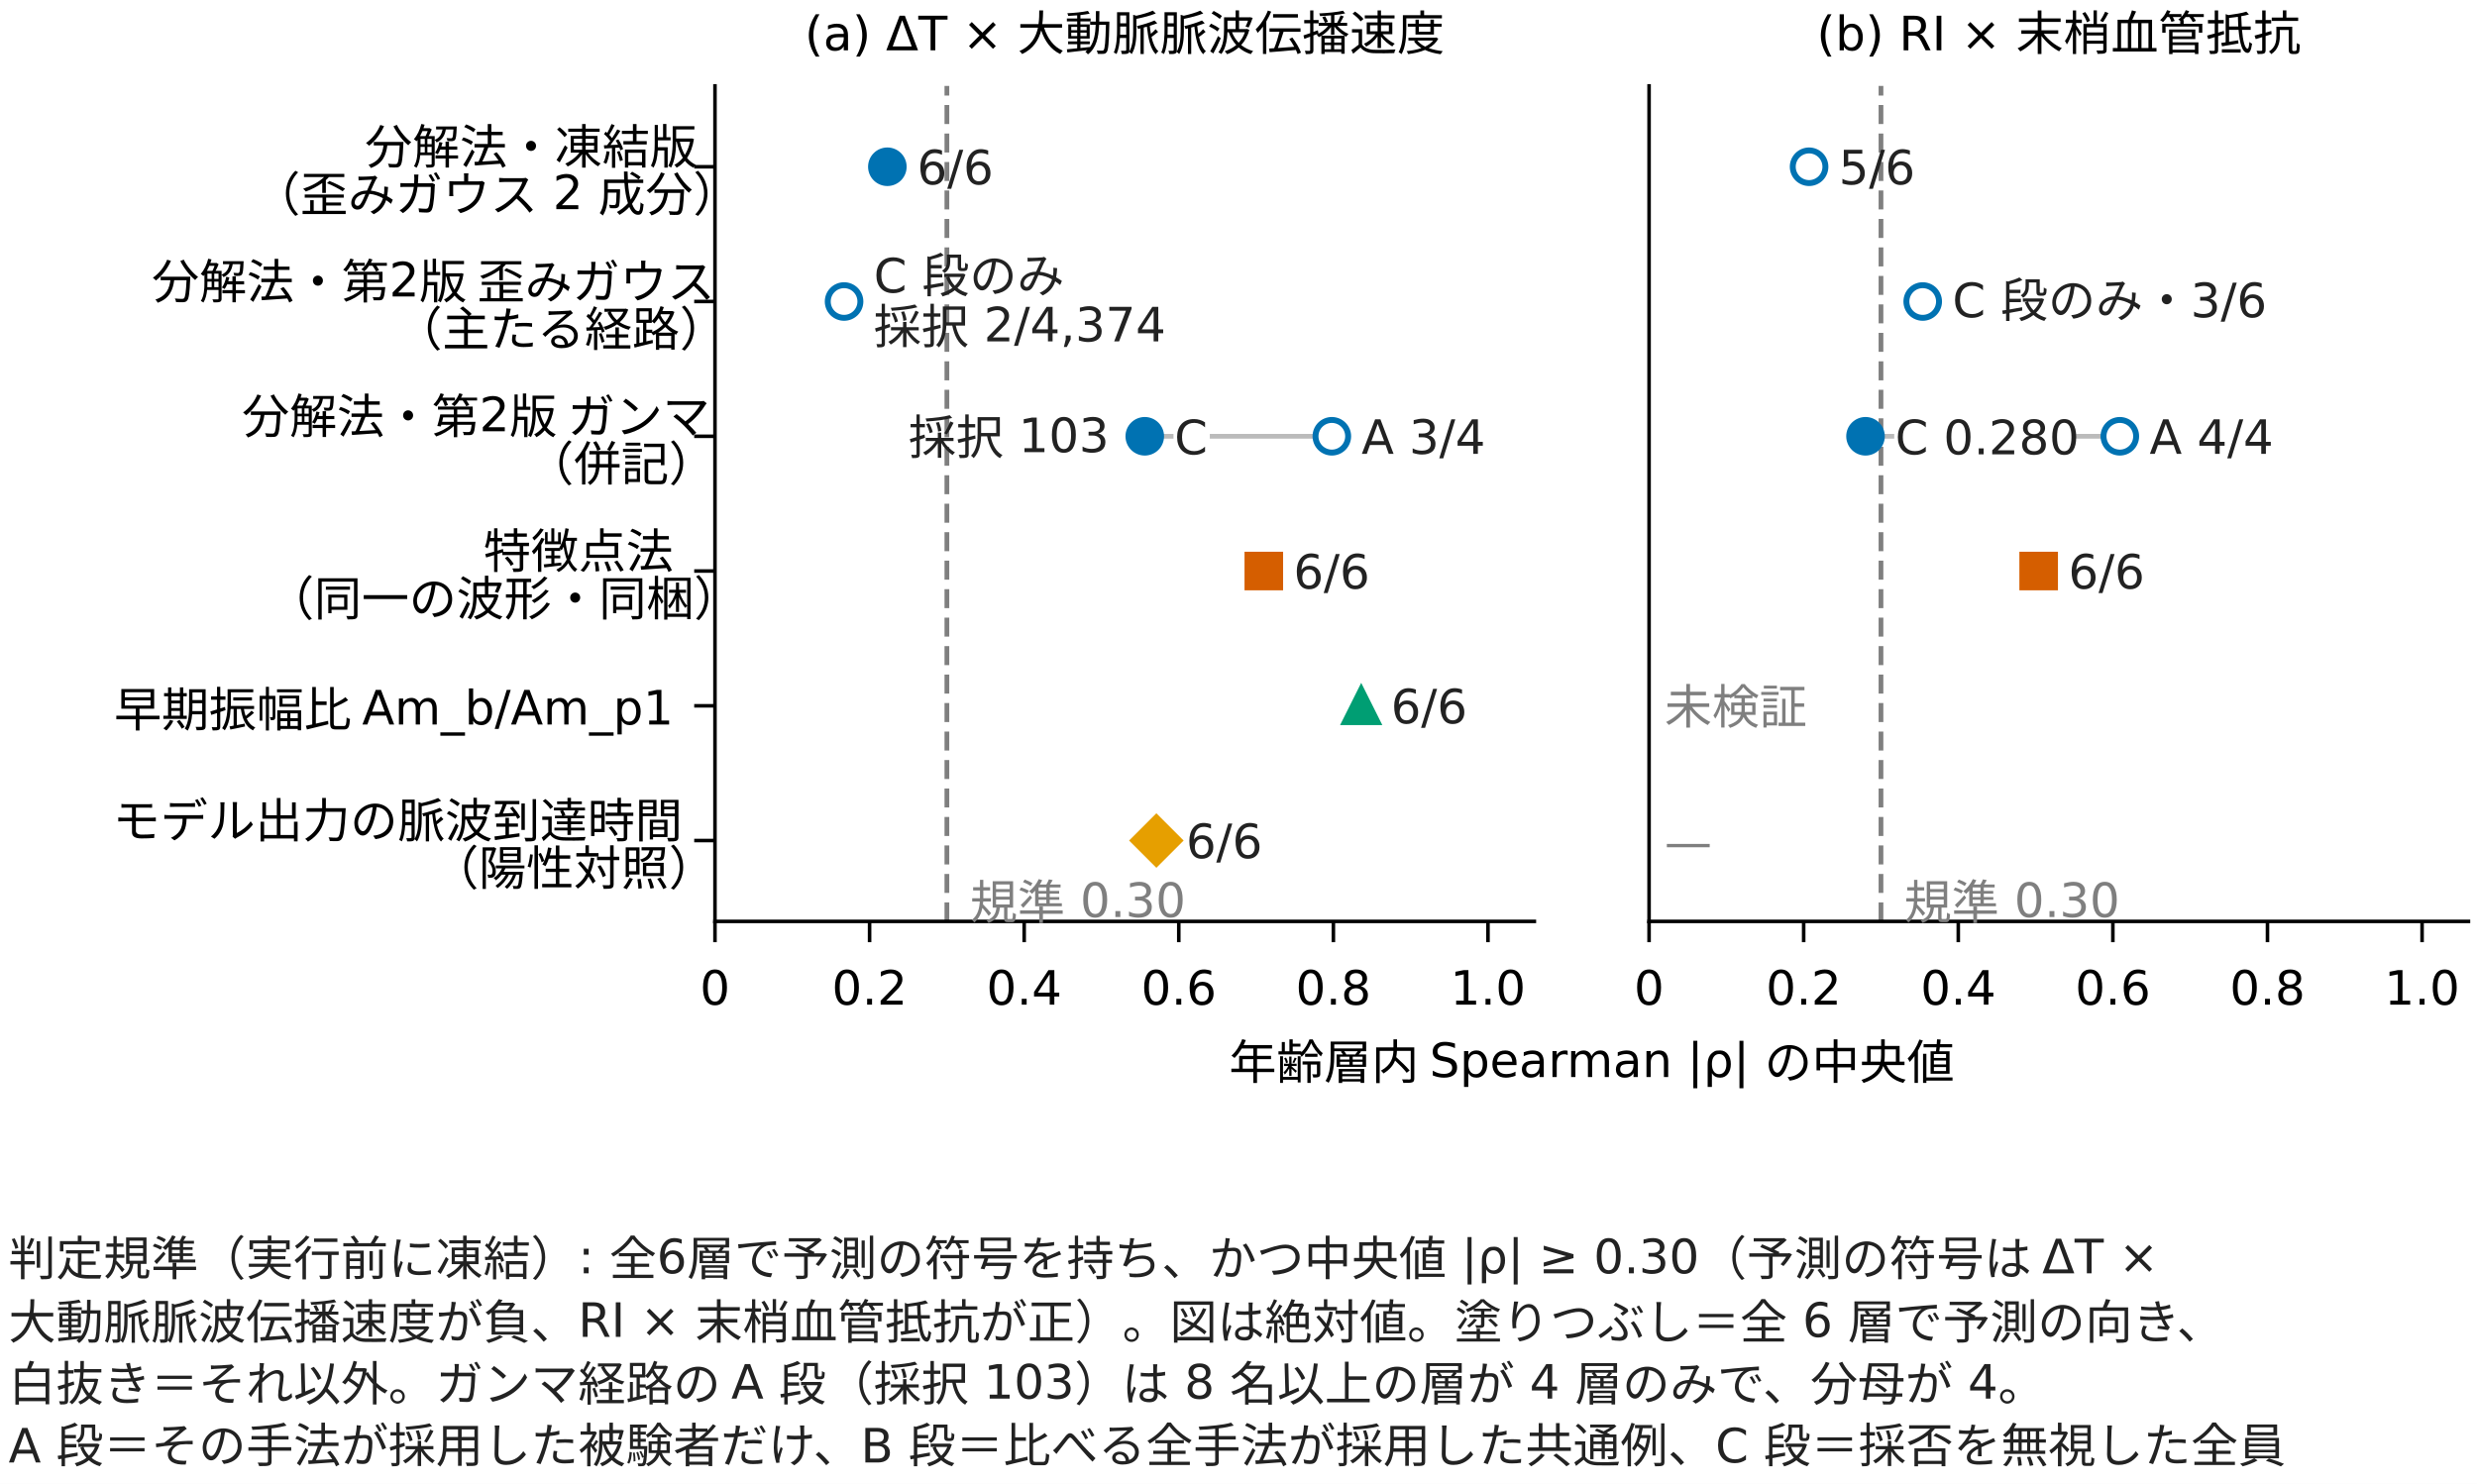
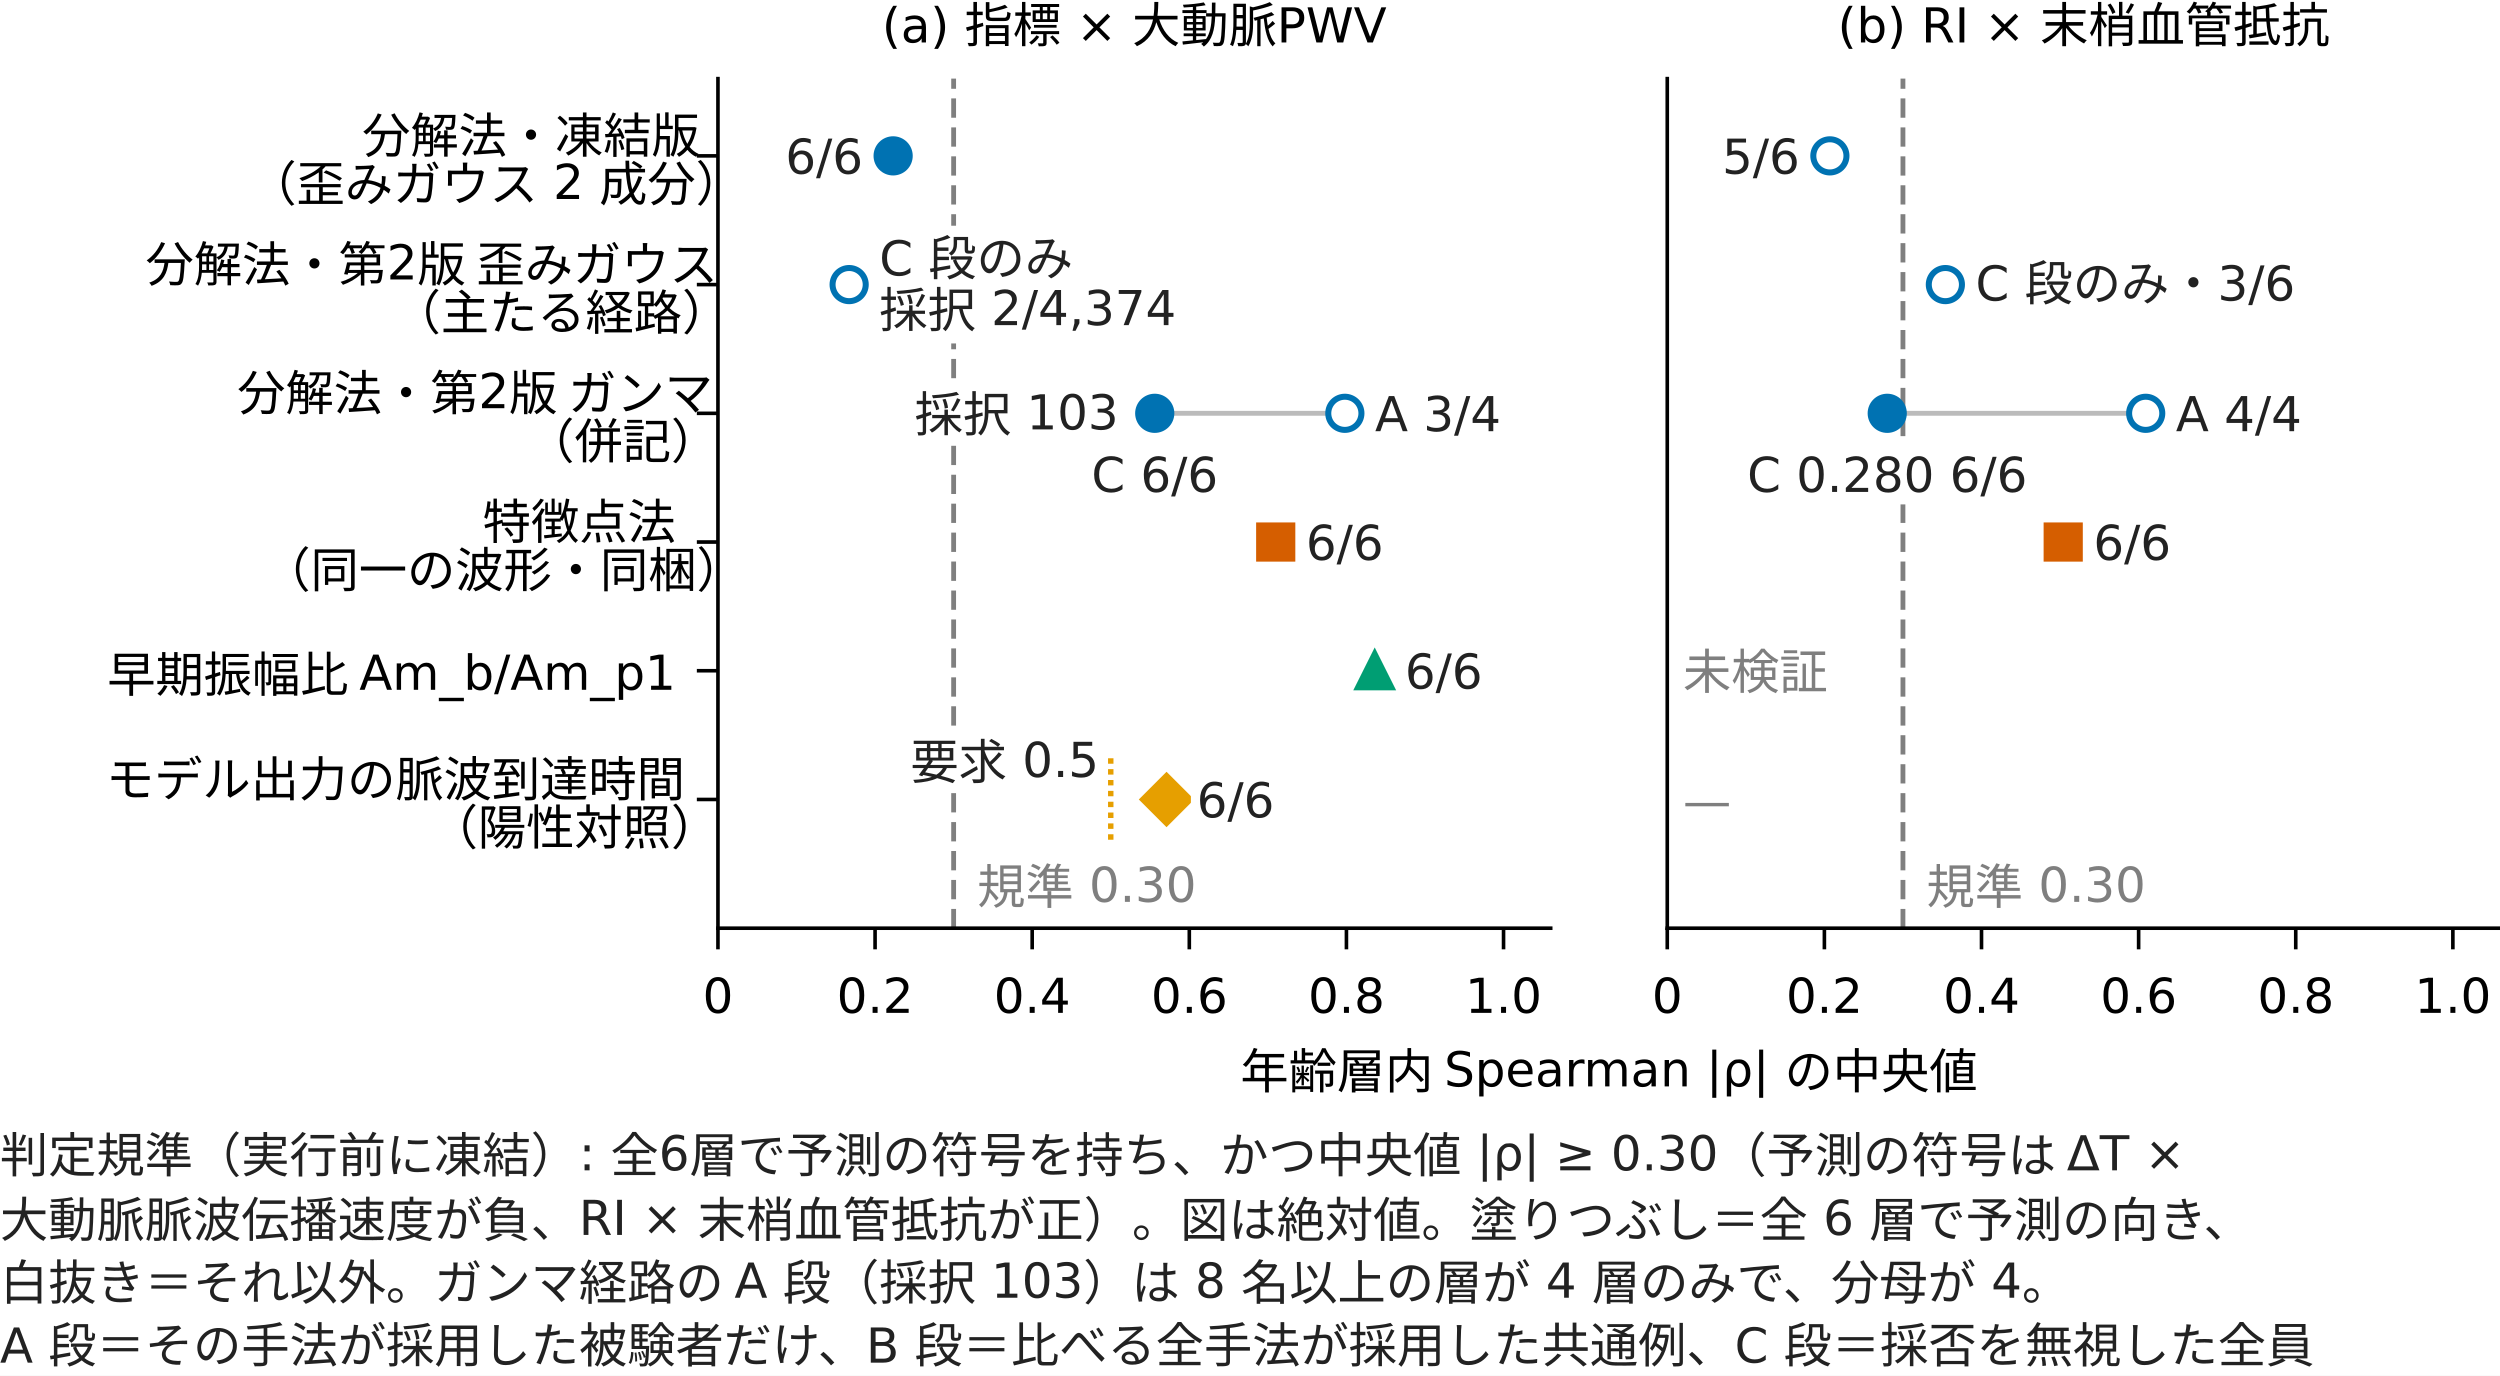
- <svg xmlns="http://www.w3.org/2000/svg" xmlns:xlink="http://www.w3.org/1999/xlink" width="417.447pt" height="250.106pt" viewBox="0 0 417.447 250.106" version="1.1">
+ <svg xmlns="http://www.w3.org/2000/svg" xmlns:xlink="http://www.w3.org/1999/xlink" width="414.567pt" height="228.119pt" viewBox="0 0 414.567 228.119" version="1.1">
  <defs>
    <style type="text/css">*{stroke-linejoin: round; stroke-linecap: butt}</style>
  </defs>
  <g id="figure_1">
    <g id="patch_1">
-       <path d="M 0 250.106  L 417.447 250.106  L 417.447 0  L 0 0  z " style="fill: #ffffff" />
+       <path d="M 0 228.119  L 414.567 228.119  L 414.567 0  L 0 0  z " style="fill: #ffffff" />
    </g>
    <g id="axes_1">
      <g id="patch_2">
-         <path d="M 120.495 155.304  L 258.585 155.304  L 258.585 14.479  L 120.495 14.479  z " style="fill: #ffffff" />
+         <path d="M 119.055 153.921  L 257.145 153.921  L 257.145 13.039  L 119.055 13.039  z " style="fill: #ffffff" />
      </g>
      <g id="line2d_1">
-         <path d="M 159.577 155.304  L 159.577 14.479  " clip-path="url(#p2c2bd33458)" style="fill: none; stroke-dasharray: 3.2,1.6; stroke-dashoffset: 0; stroke: #7f7f7f; stroke-width: 0.8" />
+         <path d="M 158.137 153.921  L 158.137 13.039  " clip-path="url(#p8fb83f8534)" style="fill: none; stroke-dasharray: 3.2,1.6; stroke-dashoffset: 0; stroke: #7f7f7f; stroke-width: 0.8" />
      </g>
      <g id="matplotlib.axis_1">
        <g id="xtick_1">
          <g id="line2d_2">
            <defs>
-               <path id="m9659a5917f" d="M 0 0  L 0 3.5  " style="stroke: #000000; stroke-width: 0.6" />
+               <path id="mf63ad7bf70" d="M 0 0  L 0 3.5  " style="stroke: #000000; stroke-width: 0.6" />
            </defs>
            <g>
-               <use xlink:href="#m9659a5917f" x="120.495" y="155.304" style="stroke: #000000; stroke-width: 0.6" />
+               <use xlink:href="#mf63ad7bf70" x="119.055" y="153.921" style="stroke: #000000; stroke-width: 0.6" />
            </g>
          </g>
          <g id="text_1">
-             <text style="font-size: 8px; font-family: 'IPAPGothic', 'DejaVu Sans'; text-anchor: middle" x="120.495" y="169.343" transform="rotate(-0 120.4951 169.3433)">0</text>
+             <text style="font-size: 8px; font-family: 'IPAPGothic', 'DejaVu Sans'; text-anchor: middle" x="119.055" y="167.96" transform="rotate(-0 119.0551 167.96)">0</text>
          </g>
        </g>
        <g id="xtick_2">
          <g id="line2d_3">
            <g>
-               <use xlink:href="#m9659a5917f" x="146.55" y="155.304" style="stroke: #000000; stroke-width: 0.6" />
+               <use xlink:href="#mf63ad7bf70" x="145.11" y="153.921" style="stroke: #000000; stroke-width: 0.6" />
            </g>
          </g>
          <g id="text_2">
-             <text style="font-size: 8px; font-family: 'IPAPGothic', 'DejaVu Sans'; text-anchor: middle" x="146.55" y="169.343" transform="rotate(-0 146.5498 169.3433)">0.2</text>
+             <text style="font-size: 8px; font-family: 'IPAPGothic', 'DejaVu Sans'; text-anchor: middle" x="145.11" y="167.96" transform="rotate(-0 145.1098 167.96)">0.2</text>
          </g>
        </g>
        <g id="xtick_3">
          <g id="line2d_4">
            <g>
-               <use xlink:href="#m9659a5917f" x="172.604" y="155.304" style="stroke: #000000; stroke-width: 0.6" />
+               <use xlink:href="#mf63ad7bf70" x="171.164" y="153.921" style="stroke: #000000; stroke-width: 0.6" />
            </g>
          </g>
          <g id="text_3">
-             <text style="font-size: 8px; font-family: 'IPAPGothic', 'DejaVu Sans'; text-anchor: middle" x="172.604" y="169.343" transform="rotate(-0 172.6044 169.3433)">0.4</text>
+             <text style="font-size: 8px; font-family: 'IPAPGothic', 'DejaVu Sans'; text-anchor: middle" x="171.164" y="167.96" transform="rotate(-0 171.1644 167.96)">0.4</text>
          </g>
        </g>
        <g id="xtick_4">
          <g id="line2d_5">
            <g>
-               <use xlink:href="#m9659a5917f" x="198.659" y="155.304" style="stroke: #000000; stroke-width: 0.6" />
+               <use xlink:href="#mf63ad7bf70" x="197.219" y="153.921" style="stroke: #000000; stroke-width: 0.6" />
            </g>
          </g>
          <g id="text_4">
-             <text style="font-size: 8px; font-family: 'IPAPGothic', 'DejaVu Sans'; text-anchor: middle" x="198.659" y="169.343" transform="rotate(-0 198.6591 169.3433)">0.6</text>
+             <text style="font-size: 8px; font-family: 'IPAPGothic', 'DejaVu Sans'; text-anchor: middle" x="197.219" y="167.96" transform="rotate(-0 197.2191 167.96)">0.6</text>
          </g>
        </g>
        <g id="xtick_5">
          <g id="line2d_6">
            <g>
-               <use xlink:href="#m9659a5917f" x="224.714" y="155.304" style="stroke: #000000; stroke-width: 0.6" />
+               <use xlink:href="#mf63ad7bf70" x="223.274" y="153.921" style="stroke: #000000; stroke-width: 0.6" />
            </g>
          </g>
          <g id="text_5">
-             <text style="font-size: 8px; font-family: 'IPAPGothic', 'DejaVu Sans'; text-anchor: middle" x="224.714" y="169.343" transform="rotate(-0 224.7137 169.3433)">0.8</text>
+             <text style="font-size: 8px; font-family: 'IPAPGothic', 'DejaVu Sans'; text-anchor: middle" x="223.274" y="167.96" transform="rotate(-0 223.2737 167.96)">0.8</text>
          </g>
        </g>
        <g id="xtick_6">
          <g id="line2d_7">
            <g>
-               <use xlink:href="#m9659a5917f" x="250.768" y="155.304" style="stroke: #000000; stroke-width: 0.6" />
+               <use xlink:href="#mf63ad7bf70" x="249.328" y="153.921" style="stroke: #000000; stroke-width: 0.6" />
            </g>
          </g>
          <g id="text_6">
-             <text style="font-size: 8px; font-family: 'IPAPGothic', 'DejaVu Sans'; text-anchor: middle" x="250.768" y="169.343" transform="rotate(-0 250.7684 169.3433)">1.0</text>
+             <text style="font-size: 8px; font-family: 'IPAPGothic', 'DejaVu Sans'; text-anchor: middle" x="249.328" y="167.96" transform="rotate(-0 249.3284 167.96)">1.0</text>
          </g>
        </g>
      </g>
      <g id="matplotlib.axis_2">
        <g id="ytick_1">
          <g id="line2d_8">
            <defs>
-               <path id="me1230fa874" d="M 0 0  L -3.5 0  " style="stroke: #000000; stroke-width: 0.6" />
+               <path id="m558427fa8c" d="M 0 0  L -3.5 0  " style="stroke: #000000; stroke-width: 0.6" />
            </defs>
            <g>
-               <use xlink:href="#me1230fa874" x="120.495" y="28.107" style="stroke: #000000; stroke-width: 0.6" />
+               <use xlink:href="#m558427fa8c" x="119.055" y="25.847" style="stroke: #000000; stroke-width: 0.6" />
            </g>
          </g>
          <g id="text_7">
-             <text style="font-size: 8px; font-family: 'IPAPGothic', 'DejaVu Sans'" transform="translate(61.49512 27.62684)">分解法・凍結版</text>
-             <text style="font-size: 8px; font-family: 'IPAPGothic', 'DejaVu Sans'" transform="translate(42.62012 35.62684)">（歪みガウス 2 成分）</text>
+             <text style="font-size: 8px; font-family: 'IPAPGothic', 'DejaVu Sans'" transform="translate(60.05512 25.36604)">分解法・凍結版</text>
+             <text style="font-size: 8px; font-family: 'IPAPGothic', 'DejaVu Sans'" transform="translate(41.18012 33.36604)">（歪みガウス 2 成分）</text>
          </g>
        </g>
        <g id="ytick_2">
          <g id="line2d_9">
            <g>
-               <use xlink:href="#me1230fa874" x="120.495" y="50.821" style="stroke: #000000; stroke-width: 0.6" />
+               <use xlink:href="#m558427fa8c" x="119.055" y="47.192" style="stroke: #000000; stroke-width: 0.6" />
            </g>
          </g>
          <g id="text_8">
-             <text style="font-size: 8px; font-family: 'IPAPGothic', 'DejaVu Sans'" transform="translate(25.57762 50.34058)">分解法・第2版 歪みガウス</text>
-             <text style="font-size: 8px; font-family: 'IPAPGothic', 'DejaVu Sans'" transform="translate(66.53637 58.34058)">（主たる経路）</text>
+             <text style="font-size: 8px; font-family: 'IPAPGothic', 'DejaVu Sans'" transform="translate(24.13762 46.71178)">分解法・第2版 歪みガウス</text>
+             <text style="font-size: 8px; font-family: 'IPAPGothic', 'DejaVu Sans'" transform="translate(65.09637 54.71178)">（主たる経路）</text>
          </g>
        </g>
        <g id="ytick_3">
          <g id="line2d_10">
            <g>
-               <use xlink:href="#me1230fa874" x="120.495" y="73.535" style="stroke: #000000; stroke-width: 0.6" />
+               <use xlink:href="#m558427fa8c" x="119.055" y="68.538" style="stroke: #000000; stroke-width: 0.6" />
            </g>
          </g>
          <g id="text_9">
-             <text style="font-size: 8px; font-family: 'IPAPGothic', 'DejaVu Sans'" transform="translate(40.77762 73.05432)">分解法・第2版 ガンマ</text>
-             <text style="font-size: 8px; font-family: 'IPAPGothic', 'DejaVu Sans'" transform="translate(88.69762 81.05432)">（併記）</text>
+             <text style="font-size: 8px; font-family: 'IPAPGothic', 'DejaVu Sans'" transform="translate(39.33762 68.05752)">分解法・第2版 ガンマ</text>
+             <text style="font-size: 8px; font-family: 'IPAPGothic', 'DejaVu Sans'" transform="translate(87.25762 76.05752)">（併記）</text>
          </g>
        </g>
        <g id="ytick_4">
          <g id="line2d_11">
            <g>
-               <use xlink:href="#me1230fa874" x="120.495" y="96.249" style="stroke: #000000; stroke-width: 0.6" />
+               <use xlink:href="#m558427fa8c" x="119.055" y="89.884" style="stroke: #000000; stroke-width: 0.6" />
            </g>
          </g>
          <g id="text_10">
-             <text style="font-size: 8px; font-family: 'IPAPGothic', 'DejaVu Sans'" transform="translate(81.49512 95.76806)">特徴点法</text>
-             <text style="font-size: 8px; font-family: 'IPAPGothic', 'DejaVu Sans'" transform="translate(44.93637 103.7681)">（同一の波形・同梱）</text>
+             <text style="font-size: 8px; font-family: 'IPAPGothic', 'DejaVu Sans'" transform="translate(80.05512 89.40326)">特徴点法</text>
+             <text style="font-size: 8px; font-family: 'IPAPGothic', 'DejaVu Sans'" transform="translate(43.49637 97.40326)">（同一の波形・同梱）</text>
          </g>
        </g>
        <g id="ytick_5">
          <g id="line2d_12">
            <g>
-               <use xlink:href="#me1230fa874" x="120.495" y="118.962" style="stroke: #000000; stroke-width: 0.6" />
+               <use xlink:href="#m558427fa8c" x="119.055" y="111.229" style="stroke: #000000; stroke-width: 0.6" />
            </g>
          </g>
          <g id="text_11">
-             <text style="font-size: 8px; font-family: 'IPAPGothic', 'DejaVu Sans'; text-anchor: end" x="113.495" y="122.482" transform="rotate(-0 113.4951 122.4818)">早期振幅比 Am_b/Am_p1</text>
+             <text style="font-size: 8px; font-family: 'IPAPGothic', 'DejaVu Sans'; text-anchor: end" x="112.055" y="114.749" transform="rotate(-0 112.0551 114.749)">早期振幅比 Am_b/Am_p1</text>
          </g>
        </g>
        <g id="ytick_6">
          <g id="line2d_13">
            <g>
-               <use xlink:href="#me1230fa874" x="120.495" y="141.676" style="stroke: #000000; stroke-width: 0.6" />
+               <use xlink:href="#m558427fa8c" x="119.055" y="132.575" style="stroke: #000000; stroke-width: 0.6" />
            </g>
          </g>
          <g id="text_12">
-             <text style="font-size: 8px; font-family: 'IPAPGothic', 'DejaVu Sans'" transform="translate(19.01137 141.1955)">モデル出力の脈波到達時間</text>
-             <text style="font-size: 8px; font-family: 'IPAPGothic', 'DejaVu Sans'" transform="translate(72.69762 149.1955)">（陽性対照）</text>
+             <text style="font-size: 8px; font-family: 'IPAPGothic', 'DejaVu Sans'" transform="translate(17.57137 132.0947)">モデル出力の脈波到達時間</text>
+             <text style="font-size: 8px; font-family: 'IPAPGothic', 'DejaVu Sans'" transform="translate(71.25762 140.0947)">（陽性対照）</text>
          </g>
        </g>
      </g>
      <g id="line2d_14">
-         <path d="M 224.453 73.535  L 192.927 73.535  " clip-path="url(#p2c2bd33458)" style="fill: none; stroke: #bbbbbb; stroke-width: 0.8; stroke-linecap: square" />
+         <path d="M 223.013 68.538  L 191.487 68.538  " clip-path="url(#p8fb83f8534)" style="fill: none; stroke: #bbbbbb; stroke-width: 0.8; stroke-linecap: square" />
+       </g>
+       <g id="line2d_15">
+         <path d="M 184.192 125.745  L 184.192 139.406  " clip-path="url(#p8fb83f8534)" style="fill: none; stroke-dasharray: 0.9,0.9; stroke-dashoffset: 0; stroke: #e69f00; stroke-width: 0.9" />
      </g>
      <g id="patch_3">
-         <path d="M 120.495 155.304  L 120.495 14.479  " style="fill: none; stroke: #000000; stroke-width: 0.6; stroke-linejoin: miter; stroke-linecap: square" />
+         <path d="M 119.055 153.921  L 119.055 13.039  " style="fill: none; stroke: #000000; stroke-width: 0.6; stroke-linejoin: miter; stroke-linecap: square" />
      </g>
      <g id="patch_4">
-         <path d="M 120.495 155.304  L 258.585 155.304  " style="fill: none; stroke: #000000; stroke-width: 0.6; stroke-linejoin: miter; stroke-linecap: square" />
+         <path d="M 119.055 153.921  L 257.145 153.921  " style="fill: none; stroke: #000000; stroke-width: 0.6; stroke-linejoin: miter; stroke-linecap: square" />
      </g>
      <g id="text_13">
-         <text style="font-size: 8px; font-family: 'IPAPGothic', 'DejaVu Sans'; text-anchor: start; fill: #7f7f7f" x="163.485" y="154.936" transform="rotate(-0 163.4853 154.9363)">規準 0.30</text>
-       </g>
-       <g id="line2d_15">
-         <defs>
-           <path id="m3b0ba9ab2d" d="M 0 2.75  C 0.729 2.75 1.429 2.46 1.945 1.945  C 2.46 1.429 2.75 0.729 2.75 0  C 2.75 -0.729 2.46 -1.429 1.945 -1.945  C 1.429 -2.46 0.729 -2.75 0 -2.75  C -0.729 -2.75 -1.429 -2.46 -1.945 -1.945  C -2.46 -1.429 -2.75 -0.729 -2.75 0  C -2.75 0.729 -2.46 1.429 -1.945 1.945  C -1.429 2.46 -0.729 2.75 0 2.75  z " style="stroke: #0072b2" />
-         </defs>
-         <g clip-path="url(#p2c2bd33458)">
-           <use xlink:href="#m3b0ba9ab2d" x="149.546" y="28.107" style="fill: #0072b2; stroke: #0072b2" />
-         </g>
-       </g>
-       <g id="text_14">
-         <text style="font-size: 8px; font-family: 'IPAPGothic', 'DejaVu Sans'; text-anchor: start; fill: #222222" x="154.546" y="31.074" transform="rotate(-0 154.5461 31.07434)">6/6</text>
+         <text style="font-size: 8px; font-family: 'IPAPGothic', 'DejaVu Sans'; text-anchor: start; fill: #7f7f7f" x="162.045" y="149.916" transform="rotate(-0 162.0453 149.9159)">規準 0.30</text>
      </g>
      <g id="line2d_16">
        <defs>
-           <path id="m0689180a18" d="M 0 2.75  C 0.729 2.75 1.429 2.46 1.945 1.945  C 2.46 1.429 2.75 0.729 2.75 0  C 2.75 -0.729 2.46 -1.429 1.945 -1.945  C 1.429 -2.46 0.729 -2.75 0 -2.75  C -0.729 -2.75 -1.429 -2.46 -1.945 -1.945  C -2.46 -1.429 -2.75 -0.729 -2.75 0  C -2.75 0.729 -2.46 1.429 -1.945 1.945  C -1.429 2.46 -0.729 2.75 0 2.75  z " style="stroke: #0072b2" />
+           <path id="m5d51fe57ea" d="M 0 2.75  C 0.729 2.75 1.429 2.46 1.945 1.945  C 2.46 1.429 2.75 0.729 2.75 0  C 2.75 -0.729 2.46 -1.429 1.945 -1.945  C 1.429 -2.46 0.729 -2.75 0 -2.75  C -0.729 -2.75 -1.429 -2.46 -1.945 -1.945  C -2.46 -1.429 -2.75 -0.729 -2.75 0  C -2.75 0.729 -2.46 1.429 -1.945 1.945  C -1.429 2.46 -0.729 2.75 0 2.75  z " style="stroke: #0072b2" />
        </defs>
-         <g clip-path="url(#p2c2bd33458)">
-           <use xlink:href="#m0689180a18" x="142.251" y="50.821" style="fill: #ffffff; stroke: #0072b2" />
-         </g>
-       </g>
-       <g id="text_15">
-         <text style="font-size: 8px; font-family: 'IPAPGothic', 'DejaVu Sans'; fill: #222222" transform="translate(147.2507 49.30792)">C 段のみ</text>
-         <text style="font-size: 8px; font-family: 'IPAPGothic', 'DejaVu Sans'; fill: #222222" transform="translate(147.2507 57.91292)">採択 2/4,374</text>
+         <g clip-path="url(#p8fb83f8534)">
+           <use xlink:href="#m5d51fe57ea" x="148.106" y="25.847" style="fill: #0072b2; stroke: #0072b2" />
+         </g>
      </g>
      <g id="line2d_17">
-         <g clip-path="url(#p2c2bd33458)">
-           <use xlink:href="#m0689180a18" x="224.453" y="73.535" style="fill: #ffffff; stroke: #0072b2" />
-         </g>
-       </g>
-       <g id="text_16">
-         <text style="font-size: 8px; font-family: 'IPAPGothic', 'DejaVu Sans'; text-anchor: start; fill: #222222" x="229.453" y="76.502" transform="rotate(-0 229.4532 76.50182)">A 3/4</text>
+         <defs>
+           <path id="m44784a968f" d="M 0 2.75  C 0.729 2.75 1.429 2.46 1.945 1.945  C 2.46 1.429 2.75 0.729 2.75 0  C 2.75 -0.729 2.46 -1.429 1.945 -1.945  C 1.429 -2.46 0.729 -2.75 0 -2.75  C -0.729 -2.75 -1.429 -2.46 -1.945 -1.945  C -2.46 -1.429 -2.75 -0.729 -2.75 0  C -2.75 0.729 -2.46 1.429 -1.945 1.945  C -1.429 2.46 -0.729 2.75 0 2.75  z " style="stroke: #0072b2" />
+         </defs>
+         <g clip-path="url(#p8fb83f8534)">
+           <use xlink:href="#m44784a968f" x="140.811" y="47.192" style="fill: #ffffff; stroke: #0072b2" />
+         </g>
      </g>
      <g id="line2d_18">
-         <g clip-path="url(#p2c2bd33458)">
-           <use xlink:href="#m3b0ba9ab2d" x="192.927" y="73.535" style="fill: #0072b2; stroke: #0072b2" />
-         </g>
-       </g>
-       <g id="text_17">
-         <g id="patch_5">
-           <path d="M 197.767 77.695  L 203.888 77.695  L 203.888 69.375  L 197.767 69.375  z " style="fill: #ffffff" />
-         </g>
-         <text style="font-size: 8px; font-family: 'IPAPGothic', 'DejaVu Sans'; text-anchor: start; fill: #222222" x="197.927" y="76.574" transform="rotate(-0 197.927 76.57385)">C</text>
-       </g>
-       <g id="text_18">
-         <text style="font-size: 8px; font-family: 'IPAPGothic', 'DejaVu Sans'; text-anchor: end; fill: #222222" x="186.927" y="76.574" transform="rotate(-0 186.927 76.57385)">採択 103</text>
+         <g clip-path="url(#p8fb83f8534)">
+           <use xlink:href="#m44784a968f" x="223.013" y="68.538" style="fill: #ffffff; stroke: #0072b2" />
+         </g>
      </g>
      <g id="line2d_19">
-         <defs>
-           <path id="m34b3d9b69f" d="M -2.75 2.75  L 2.75 2.75  L 2.75 -2.75  L -2.75 -2.75  z " style="stroke: #d55e00; stroke-linejoin: miter" />
-         </defs>
-         <g clip-path="url(#p2c2bd33458)">
-           <use xlink:href="#m34b3d9b69f" x="212.989" y="96.249" style="fill: #d55e00; stroke: #d55e00; stroke-linejoin: miter" />
-         </g>
-       </g>
-       <g id="text_19">
-         <text style="font-size: 8px; font-family: 'IPAPGothic', 'DejaVu Sans'; text-anchor: start; fill: #222222" x="217.989" y="99.216" transform="rotate(-0 217.9891 99.21556)">6/6</text>
+         <g clip-path="url(#p8fb83f8534)">
+           <use xlink:href="#m5d51fe57ea" x="191.487" y="68.538" style="fill: #0072b2; stroke: #0072b2" />
+         </g>
      </g>
      <g id="line2d_20">
        <defs>
-           <path id="m7914269f6c" d="M 0 -2.75  L -2.75 2.75  L 2.75 2.75  z " style="stroke: #009e73; stroke-linejoin: miter" />
+           <path id="m7fb04e955e" d="M -2.75 2.75  L 2.75 2.75  L 2.75 -2.75  L -2.75 -2.75  z " style="stroke: #d55e00; stroke-linejoin: miter" />
        </defs>
-         <g clip-path="url(#p2c2bd33458)">
-           <use xlink:href="#m7914269f6c" x="229.404" y="118.962" style="fill: #009e73; stroke: #009e73; stroke-linejoin: miter" />
-         </g>
-       </g>
-       <g id="text_20">
-         <text style="font-size: 8px; font-family: 'IPAPGothic', 'DejaVu Sans'; text-anchor: start; fill: #222222" x="234.404" y="121.929" transform="rotate(-0 234.4035 121.9293)">6/6</text>
+         <g clip-path="url(#p8fb83f8534)">
+           <use xlink:href="#m7fb04e955e" x="211.549" y="89.884" style="fill: #d55e00; stroke: #d55e00; stroke-linejoin: miter" />
+         </g>
      </g>
      <g id="line2d_21">
        <defs>
-           <path id="m162efd1362" d="M -0 3.889  L 3.889 0  L 0 -3.889  L -3.889 -0  z " style="stroke: #e69f00; stroke-linejoin: miter" />
+           <path id="m8f3c62f33d" d="M 0 -2.75  L -2.75 2.75  L 2.75 2.75  z " style="stroke: #009e73; stroke-linejoin: miter" />
        </defs>
-         <g clip-path="url(#p2c2bd33458)">
-           <use xlink:href="#m162efd1362" x="194.881" y="141.676" style="fill: #e69f00; stroke: #e69f00; stroke-linejoin: miter" />
-         </g>
+         <g clip-path="url(#p8fb83f8534)">
+           <use xlink:href="#m8f3c62f33d" x="227.964" y="111.229" style="fill: #009e73; stroke: #009e73; stroke-linejoin: miter" />
+         </g>
+       </g>
+       <g id="line2d_22">
+         <defs>
+           <path id="m196728e8b9" d="M -0 3.889  L 3.889 0  L 0 -3.889  L -3.889 -0  z " style="stroke: #e69f00; stroke-linejoin: miter" />
+         </defs>
+         <g clip-path="url(#p8fb83f8534)">
+           <use xlink:href="#m196728e8b9" x="193.441" y="132.575" style="fill: #e69f00; stroke: #e69f00; stroke-linejoin: miter" />
+         </g>
+       </g>
+       <g id="text_14">
+         <text style="font-size: 8px; font-family: 'IPAPGothic', 'DejaVu Sans'; text-anchor: middle" x="188.1" y="7.039" transform="rotate(-0 188.0999 7.039062)">(a) 指標 × 大動脈PWV</text>
+       </g>
+       <g id="text_15">
+         <g id="patch_5">
+           <path d="M 128.069 30.879  L 144.066 30.879  L 144.066 20.814  L 128.069 20.814  z " style="fill: #ffffff" />
+         </g>
+         <text style="font-size: 8px; font-family: 'IPAPGothic', 'DejaVu Sans'; text-anchor: end; fill: #222222" x="143.106" y="28.814" transform="rotate(-0 143.1061 28.81354)">6/6</text>
+       </g>
+       <g id="text_16">
+         <g id="patch_6">
+           <path d="M 144.851 56.952  L 196.238 56.952  L 196.238 37.432  L 144.851 37.432  z " style="fill: #ffffff" />
+         </g>
+         <text style="font-size: 8px; font-family: 'IPAPGothic', 'DejaVu Sans'; fill: #222222" transform="translate(145.8107 45.67912)">C 段のみ</text>
+         <text style="font-size: 8px; font-family: 'IPAPGothic', 'DejaVu Sans'; fill: #222222" transform="translate(145.8107 54.28412)">採択 2/4,374</text>
+       </g>
+       <g id="text_17">
+         <g id="patch_7">
+           <path d="M 227.053 73.57  L 250.308 73.57  L 250.308 63.506  L 227.053 63.506  z " style="fill: #ffffff" />
+         </g>
+         <text style="font-size: 8px; font-family: 'IPAPGothic', 'DejaVu Sans'; text-anchor: start; fill: #222222" x="228.013" y="71.505" transform="rotate(-0 228.0132 71.50502)">A 3/4</text>
+       </g>
+       <g id="text_18">
+         <g id="patch_8">
+           <path d="M 179.508 83.642  L 203.466 83.642  L 203.466 73.578  L 179.508 73.578  z " style="fill: #ffffff" />
+         </g>
+         <text style="font-size: 8px; font-family: 'IPAPGothic', 'DejaVu Sans'; text-anchor: middle; fill: #222222" x="191.487" y="81.577" transform="rotate(-0 191.487 81.57705)">C 6/6</text>
+       </g>
+       <g id="text_19">
+         <g id="patch_9">
+           <path d="M 151.251 73.498  L 186.447 73.498  L 186.447 63.578  L 151.251 63.578  z " style="fill: #ffffff" />
+         </g>
+         <text style="font-size: 8px; font-family: 'IPAPGothic', 'DejaVu Sans'; text-anchor: end; fill: #222222" x="185.487" y="71.577" transform="rotate(-0 185.487 71.57705)">採択 103</text>
+       </g>
+       <g id="text_20">
+         <g id="patch_10">
+           <path d="M 215.589 94.916  L 231.587 94.916  L 231.587 84.852  L 215.589 84.852  z " style="fill: #ffffff" />
+         </g>
+         <text style="font-size: 8px; font-family: 'IPAPGothic', 'DejaVu Sans'; text-anchor: start; fill: #222222" x="216.549" y="92.851" transform="rotate(-0 216.5491 92.85076)">6/6</text>
      </g>
      <g id="text_21">
-         <text style="font-size: 8px; font-family: 'IPAPGothic', 'DejaVu Sans'; text-anchor: start; fill: #222222" x="199.881" y="144.643" transform="rotate(-0 199.8811 144.643)">6/6</text>
+         <g id="patch_11">
+           <path d="M 232.004 116.262  L 248.001 116.262  L 248.001 106.197  L 232.004 106.197  z " style="fill: #ffffff" />
+         </g>
+         <text style="font-size: 8px; font-family: 'IPAPGothic', 'DejaVu Sans'; text-anchor: start; fill: #222222" x="232.964" y="114.197" transform="rotate(-0 232.9635 114.1965)">6/6</text>
      </g>
      <g id="text_22">
-         <text style="font-size: 8px; font-family: 'IPAPGothic', 'DejaVu Sans'; text-anchor: middle" x="189.54" y="8.479" transform="rotate(-0 189.5399 8.479062)">(a) ΔT × 大動脈脈波伝播速度</text>
+         <g id="patch_12">
+           <path d="M 150.926 131.131  L 183.198 131.131  L 183.198 121.211  L 150.926 121.211  z " style="fill: #ffffff" />
+         </g>
+         <text style="font-size: 8px; font-family: 'IPAPGothic', 'DejaVu Sans'; text-anchor: end; fill: #222222" x="182.238" y="129.211" transform="rotate(-0 182.2376 129.2106)">要求 0.5</text>
+       </g>
+       <g id="text_23">
+         <g id="patch_13">
+           <path d="M 197.481 137.607  L 213.479 137.607  L 213.479 127.543  L 197.481 127.543  z " style="fill: #ffffff" />
+         </g>
+         <text style="font-size: 8px; font-family: 'IPAPGothic', 'DejaVu Sans'; text-anchor: start; fill: #222222" x="198.441" y="135.542" transform="rotate(-0 198.4411 135.5422)">6/6</text>
      </g>
    </g>
    <g id="axes_2">
-       <g id="patch_6">
-         <path d="M 277.917 155.304  L 416.007 155.304  L 416.007 14.479  L 277.917 14.479  z " style="fill: #ffffff" />
-       </g>
-       <g id="line2d_22">
-         <path d="M 316.999 155.304  L 316.999 14.479  " clip-path="url(#p728a77be72)" style="fill: none; stroke-dasharray: 3.2,1.6; stroke-dashoffset: 0; stroke: #7f7f7f; stroke-width: 0.8" />
+       <g id="patch_14">
+         <path d="M 276.477 153.921  L 414.567 153.921  L 414.567 13.039  L 276.477 13.039  z " style="fill: #ffffff" />
+       </g>
+       <g id="line2d_23">
+         <path d="M 315.559 153.921  L 315.559 13.039  " clip-path="url(#p94ea244134)" style="fill: none; stroke-dasharray: 3.2,1.6; stroke-dashoffset: 0; stroke: #7f7f7f; stroke-width: 0.8" />
      </g>
      <g id="matplotlib.axis_3">
        <g id="xtick_7">
-           <g id="line2d_23">
-             <g>
-               <use xlink:href="#m9659a5917f" x="277.917" y="155.304" style="stroke: #000000; stroke-width: 0.6" />
-             </g>
-           </g>
-           <g id="text_23">
-             <text style="font-size: 8px; font-family: 'IPAPGothic', 'DejaVu Sans'; text-anchor: middle" x="277.917" y="169.343" transform="rotate(-0 277.9173 169.3433)">0</text>
+           <g id="line2d_24">
+             <g>
+               <use xlink:href="#mf63ad7bf70" x="276.477" y="153.921" style="stroke: #000000; stroke-width: 0.6" />
+             </g>
+           </g>
+           <g id="text_24">
+             <text style="font-size: 8px; font-family: 'IPAPGothic', 'DejaVu Sans'; text-anchor: middle" x="276.477" y="167.96" transform="rotate(-0 276.4773 167.96)">0</text>
          </g>
        </g>
        <g id="xtick_8">
-           <g id="line2d_24">
-             <g>
-               <use xlink:href="#m9659a5917f" x="303.972" y="155.304" style="stroke: #000000; stroke-width: 0.6" />
-             </g>
-           </g>
-           <g id="text_24">
-             <text style="font-size: 8px; font-family: 'IPAPGothic', 'DejaVu Sans'; text-anchor: middle" x="303.972" y="169.343" transform="rotate(-0 303.9719 169.3433)">0.2</text>
+           <g id="line2d_25">
+             <g>
+               <use xlink:href="#mf63ad7bf70" x="302.532" y="153.921" style="stroke: #000000; stroke-width: 0.6" />
+             </g>
+           </g>
+           <g id="text_25">
+             <text style="font-size: 8px; font-family: 'IPAPGothic', 'DejaVu Sans'; text-anchor: middle" x="302.532" y="167.96" transform="rotate(-0 302.5319 167.96)">0.2</text>
          </g>
        </g>
        <g id="xtick_9">
-           <g id="line2d_25">
-             <g>
-               <use xlink:href="#m9659a5917f" x="330.027" y="155.304" style="stroke: #000000; stroke-width: 0.6" />
-             </g>
-           </g>
-           <g id="text_25">
-             <text style="font-size: 8px; font-family: 'IPAPGothic', 'DejaVu Sans'; text-anchor: middle" x="330.027" y="169.343" transform="rotate(-0 330.0266 169.3433)">0.4</text>
+           <g id="line2d_26">
+             <g>
+               <use xlink:href="#mf63ad7bf70" x="328.587" y="153.921" style="stroke: #000000; stroke-width: 0.6" />
+             </g>
+           </g>
+           <g id="text_26">
+             <text style="font-size: 8px; font-family: 'IPAPGothic', 'DejaVu Sans'; text-anchor: middle" x="328.587" y="167.96" transform="rotate(-0 328.5866 167.96)">0.4</text>
          </g>
        </g>
        <g id="xtick_10">
-           <g id="line2d_26">
-             <g>
-               <use xlink:href="#m9659a5917f" x="356.081" y="155.304" style="stroke: #000000; stroke-width: 0.6" />
-             </g>
-           </g>
-           <g id="text_26">
-             <text style="font-size: 8px; font-family: 'IPAPGothic', 'DejaVu Sans'; text-anchor: middle" x="356.081" y="169.343" transform="rotate(-0 356.0812 169.3433)">0.6</text>
+           <g id="line2d_27">
+             <g>
+               <use xlink:href="#mf63ad7bf70" x="354.641" y="153.921" style="stroke: #000000; stroke-width: 0.6" />
+             </g>
+           </g>
+           <g id="text_27">
+             <text style="font-size: 8px; font-family: 'IPAPGothic', 'DejaVu Sans'; text-anchor: middle" x="354.641" y="167.96" transform="rotate(-0 354.6412 167.96)">0.6</text>
          </g>
        </g>
        <g id="xtick_11">
-           <g id="line2d_27">
-             <g>
-               <use xlink:href="#m9659a5917f" x="382.136" y="155.304" style="stroke: #000000; stroke-width: 0.6" />
-             </g>
-           </g>
-           <g id="text_27">
-             <text style="font-size: 8px; font-family: 'IPAPGothic', 'DejaVu Sans'; text-anchor: middle" x="382.136" y="169.343" transform="rotate(-0 382.1359 169.3433)">0.8</text>
+           <g id="line2d_28">
+             <g>
+               <use xlink:href="#mf63ad7bf70" x="380.696" y="153.921" style="stroke: #000000; stroke-width: 0.6" />
+             </g>
+           </g>
+           <g id="text_28">
+             <text style="font-size: 8px; font-family: 'IPAPGothic', 'DejaVu Sans'; text-anchor: middle" x="380.696" y="167.96" transform="rotate(-0 380.6959 167.96)">0.8</text>
          </g>
        </g>
        <g id="xtick_12">
-           <g id="line2d_28">
-             <g>
-               <use xlink:href="#m9659a5917f" x="408.191" y="155.304" style="stroke: #000000; stroke-width: 0.6" />
-             </g>
-           </g>
-           <g id="text_28">
-             <text style="font-size: 8px; font-family: 'IPAPGothic', 'DejaVu Sans'; text-anchor: middle" x="408.191" y="169.343" transform="rotate(-0 408.1905 169.3433)">1.0</text>
+           <g id="line2d_29">
+             <g>
+               <use xlink:href="#mf63ad7bf70" x="406.751" y="153.921" style="stroke: #000000; stroke-width: 0.6" />
+             </g>
+           </g>
+           <g id="text_29">
+             <text style="font-size: 8px; font-family: 'IPAPGothic', 'DejaVu Sans'; text-anchor: middle" x="406.751" y="167.96" transform="rotate(-0 406.7505 167.96)">1.0</text>
          </g>
        </g>
      </g>
      <g id="matplotlib.axis_4">
        <g id="ytick_7">
-           <g id="line2d_29" />
+           <g id="line2d_30" />
        </g>
        <g id="ytick_8">
-           <g id="line2d_30" />
+           <g id="line2d_31" />
        </g>
        <g id="ytick_9">
-           <g id="line2d_31" />
+           <g id="line2d_32" />
        </g>
        <g id="ytick_10">
-           <g id="line2d_32" />
+           <g id="line2d_33" />
        </g>
        <g id="ytick_11">
-           <g id="line2d_33" />
+           <g id="line2d_34" />
        </g>
        <g id="ytick_12">
-           <g id="line2d_34" />
-         </g>
-       </g>
-       <g id="line2d_35">
-         <path d="M 357.254 73.535  L 314.394 73.535  " clip-path="url(#p728a77be72)" style="fill: none; stroke: #bbbbbb; stroke-width: 0.8; stroke-linecap: square" />
-       </g>
-       <g id="patch_7">
-         <path d="M 277.917 155.304  L 277.917 14.479  " style="fill: none; stroke: #000000; stroke-width: 0.6; stroke-linejoin: miter; stroke-linecap: square" />
-       </g>
-       <g id="patch_8">
-         <path d="M 277.917 155.304  L 416.007 155.304  " style="fill: none; stroke: #000000; stroke-width: 0.6; stroke-linejoin: miter; stroke-linecap: square" />
-       </g>
-       <g id="text_29">
-         <text style="font-size: 8px; font-family: 'IPAPGothic', 'DejaVu Sans'; text-anchor: start; fill: #7f7f7f" x="320.907" y="154.936" transform="rotate(-0 320.9075 154.9363)">規準 0.30</text>
+           <g id="line2d_35" />
+         </g>
      </g>
      <g id="line2d_36">
-         <g clip-path="url(#p728a77be72)">
-           <use xlink:href="#m0689180a18" x="304.884" y="28.107" style="fill: #ffffff; stroke: #0072b2" />
-         </g>
+         <path d="M 355.814 68.538  L 312.954 68.538  " clip-path="url(#p94ea244134)" style="fill: none; stroke: #bbbbbb; stroke-width: 0.8; stroke-linecap: square" />
+       </g>
+       <g id="patch_15">
+         <path d="M 276.477 153.921  L 276.477 13.039  " style="fill: none; stroke: #000000; stroke-width: 0.6; stroke-linejoin: miter; stroke-linecap: square" />
+       </g>
+       <g id="patch_16">
+         <path d="M 276.477 153.921  L 414.567 153.921  " style="fill: none; stroke: #000000; stroke-width: 0.6; stroke-linejoin: miter; stroke-linecap: square" />
      </g>
      <g id="text_30">
-         <text style="font-size: 8px; font-family: 'IPAPGothic', 'DejaVu Sans'; text-anchor: start; fill: #222222" x="309.884" y="31.074" transform="rotate(-0 309.8839 31.07434)">5/6</text>
+         <text style="font-size: 8px; font-family: 'IPAPGothic', 'DejaVu Sans'; text-anchor: start; fill: #7f7f7f" x="319.467" y="149.916" transform="rotate(-0 319.4675 149.9159)">規準 0.30</text>
      </g>
      <g id="line2d_37">
-         <g clip-path="url(#p728a77be72)">
-           <use xlink:href="#m0689180a18" x="324.034" y="50.821" style="fill: #ffffff; stroke: #0072b2" />
+         <g clip-path="url(#p94ea244134)">
+           <use xlink:href="#m44784a968f" x="303.444" y="25.847" style="fill: #ffffff; stroke: #0072b2" />
+         </g>
+       </g>
+       <g id="line2d_38">
+         <g clip-path="url(#p94ea244134)">
+           <use xlink:href="#m44784a968f" x="322.594" y="47.192" style="fill: #ffffff; stroke: #0072b2" />
+         </g>
+       </g>
+       <g id="line2d_39">
+         <g clip-path="url(#p94ea244134)">
+           <use xlink:href="#m44784a968f" x="355.814" y="68.538" style="fill: #ffffff; stroke: #0072b2" />
+         </g>
+       </g>
+       <g id="line2d_40">
+         <g clip-path="url(#p94ea244134)">
+           <use xlink:href="#m5d51fe57ea" x="312.954" y="68.538" style="fill: #0072b2; stroke: #0072b2" />
+         </g>
+       </g>
+       <g id="line2d_41">
+         <g clip-path="url(#p94ea244134)">
+           <use xlink:href="#m7fb04e955e" x="342.135" y="89.884" style="fill: #d55e00; stroke: #d55e00; stroke-linejoin: miter" />
        </g>
      </g>
      <g id="text_31">
-         <text style="font-size: 8px; font-family: 'IPAPGothic', 'DejaVu Sans'; text-anchor: start; fill: #222222" x="329.034" y="53.472" transform="rotate(-0 329.034 53.47167)">C 段のみ・3/6</text>
-       </g>
-       <g id="line2d_38">
-         <g clip-path="url(#p728a77be72)">
-           <use xlink:href="#m0689180a18" x="357.254" y="73.535" style="fill: #ffffff; stroke: #0072b2" />
-         </g>
+         <text style="font-size: 8px; font-family: 'IPAPGothic', 'DejaVu Sans'; text-anchor: start; fill: #7f7f7f" x="279.083" y="135.614" transform="rotate(-0 279.0828 135.6143)">—</text>
      </g>
      <g id="text_32">
-         <text style="font-size: 8px; font-family: 'IPAPGothic', 'DejaVu Sans'; text-anchor: start; fill: #222222" x="362.254" y="76.502" transform="rotate(-0 362.2537 76.50182)">A 4/4</text>
-       </g>
-       <g id="line2d_39">
-         <g clip-path="url(#p728a77be72)">
-           <use xlink:href="#m3b0ba9ab2d" x="314.394" y="73.535" style="fill: #0072b2; stroke: #0072b2" />
-         </g>
+         <text style="font-size: 8px; font-family: 'IPAPGothic', 'DejaVu Sans'; text-anchor: middle" x="345.522" y="7.039" transform="rotate(-0 345.5221 7.039062)">(b) RI × 末梢血管抵抗</text>
      </g>
      <g id="text_33">
-         <g id="patch_9">
-           <path d="M 319.234 77.695  L 349.784 77.695  L 349.784 69.375  L 319.234 69.375  z " style="fill: #ffffff" />
-         </g>
-         <text style="font-size: 8px; font-family: 'IPAPGothic', 'DejaVu Sans'; text-anchor: start; fill: #222222" x="319.394" y="76.574" transform="rotate(-0 319.3938 76.57385)">C 0.280</text>
-       </g>
-       <g id="line2d_40">
-         <g clip-path="url(#p728a77be72)">
-           <use xlink:href="#m34b3d9b69f" x="343.575" y="96.249" style="fill: #d55e00; stroke: #d55e00; stroke-linejoin: miter" />
-         </g>
+         <g id="patch_17">
+           <path d="M 283.406 30.879  L 299.404 30.879  L 299.404 20.814  L 283.406 20.814  z " style="fill: #ffffff" />
+         </g>
+         <text style="font-size: 8px; font-family: 'IPAPGothic', 'DejaVu Sans'; text-anchor: end; fill: #222222" x="298.444" y="28.814" transform="rotate(-0 298.4439 28.81354)">5/6</text>
      </g>
      <g id="text_34">
-         <text style="font-size: 8px; font-family: 'IPAPGothic', 'DejaVu Sans'; text-anchor: start; fill: #222222" x="348.575" y="99.216" transform="rotate(-0 348.575 99.21556)">6/6</text>
+         <g id="patch_18">
+           <path d="M 326.634 52.552  L 377.874 52.552  L 377.874 41.832  L 326.634 41.832  z " style="fill: #ffffff" />
+         </g>
+         <text style="font-size: 8px; font-family: 'IPAPGothic', 'DejaVu Sans'; text-anchor: start; fill: #222222" x="327.594" y="49.843" transform="rotate(-0 327.594 49.84287)">C 段のみ・3/6</text>
      </g>
      <g id="text_35">
-         <text style="font-size: 8px; font-family: 'IPAPGothic', 'DejaVu Sans'; text-anchor: start; fill: #7f7f7f" x="280.523" y="144.715" transform="rotate(-0 280.5228 144.7151)">—</text>
+         <g id="patch_19">
+           <path d="M 359.854 73.57  L 383.109 73.57  L 383.109 63.506  L 359.854 63.506  z " style="fill: #ffffff" />
+         </g>
+         <text style="font-size: 8px; font-family: 'IPAPGothic', 'DejaVu Sans'; text-anchor: start; fill: #222222" x="360.814" y="71.505" transform="rotate(-0 360.8137 71.50502)">A 4/4</text>
      </g>
      <g id="text_36">
-         <text style="font-size: 8px; font-family: 'IPAPGothic', 'DejaVu Sans'; text-anchor: middle" x="346.962" y="8.479" transform="rotate(-0 346.9621 8.479062)">(b) RI × 末梢血管抵抗</text>
+         <g id="patch_20">
+           <path d="M 288.76 83.642  L 337.148 83.642  L 337.148 73.578  L 288.76 73.578  z " style="fill: #ffffff" />
+         </g>
+         <text style="font-size: 8px; font-family: 'IPAPGothic', 'DejaVu Sans'; text-anchor: middle; fill: #222222" x="312.954" y="81.577" transform="rotate(-0 312.9538 81.57705)">C 0.280 6/6</text>
      </g>
      <g id="text_37">
-         <g id="patch_10">
-           <path d="M 280.203 123.282  L 304.843 123.282  L 304.843 114.642  L 280.203 114.642  z " style="fill: #ffffff" />
-         </g>
-         <text style="font-size: 8px; font-family: 'IPAPGothic', 'DejaVu Sans'; text-anchor: start; fill: #7f7f7f" x="280.523" y="122.001" transform="rotate(-0 280.5228 122.0013)">未検証</text>
-       </g>
-     </g>
-     <g id="text_38">
-       <text style="font-size: 8px; font-family: 'IPAPGothic', 'DejaVu Sans'; text-anchor: middle" x="268.251" y="181.902" transform="rotate(-0 268.251 181.9024)">年齢層内 Spearman |ρ| の中央値</text>
+         <g id="patch_21">
+           <path d="M 346.175 94.916  L 362.173 94.916  L 362.173 84.852  L 346.175 84.852  z " style="fill: #ffffff" />
+         </g>
+         <text style="font-size: 8px; font-family: 'IPAPGothic', 'DejaVu Sans'; text-anchor: start; fill: #222222" x="347.135" y="92.851" transform="rotate(-0 347.135 92.85076)">6/6</text>
+       </g>
+       <g id="text_38">
+         <g id="patch_22">
+           <path d="M 278.123 116.189  L 304.043 116.189  L 304.043 106.269  L 278.123 106.269  z " style="fill: #ffffff" />
+         </g>
+         <text style="font-size: 8px; font-family: 'IPAPGothic', 'DejaVu Sans'; text-anchor: start; fill: #7f7f7f" x="279.083" y="114.269" transform="rotate(-0 279.0828 114.2685)">未検証</text>
+       </g>
    </g>
    <g id="text_39">
-       <text style="font-size: 8px; font-family: 'IPAPGothic', 'DejaVu Sans'; fill: #222222" transform="translate(1.44 214.9868)">判定規準（実行前に凍結）: 全6層で予測の符号を持ち、かつ中央値 |ρ| ≥ 0.30（予測の符号は ΔT ×</text>
-       <text style="font-size: 8px; font-family: 'IPAPGothic', 'DejaVu Sans'; fill: #222222" transform="translate(1.44 225.7011)">大動脈脈波伝播速度が負、RI × 末梢血管抵抗が正）。図は絶対値。塗りつぶし＝全 6 層で予測の向き、</text>
-       <text style="font-size: 8px; font-family: 'IPAPGothic', 'DejaVu Sans'; fill: #222222" transform="translate(1.44 236.1093)">白抜き＝それ以外。ガンマ経路の A 段（採択 103）は 8 名以上の層が 4 層のみで、分母が 4。</text>
-       <text style="font-size: 8px; font-family: 'IPAPGothic', 'DejaVu Sans'; fill: #222222" transform="translate(1.44 246.5093)">A 段＝その手法が採用した被験者だけ、B 段＝比べる全手法が採用した共通例、C 段＝採否を無視した全員</text>
+       <text style="font-size: 8px; font-family: 'IPAPGothic', 'DejaVu Sans'; text-anchor: middle" x="266.811" y="180.519" transform="rotate(-0 266.811 180.5191)">年齢層内 Spearman |ρ| の中央値</text>
+     </g>
+     <g id="text_40">
+       <text style="font-size: 8px; font-family: 'IPAPGothic', 'DejaVu Sans'; fill: #222222" transform="translate(0 194.44)">判定規準（実行前に凍結）: 全6層で予測の符号を持ち、かつ中央値 |ρ| ≥ 0.30（予測の符号は ΔT ×</text>
+       <text style="font-size: 8px; font-family: 'IPAPGothic', 'DejaVu Sans'; fill: #222222" transform="translate(0 205.1544)">大動脈脈波伝播速度が負、RI × 末梢血管抵抗が正）。図は絶対値。塗りつぶし＝全 6 層で予測の向き、</text>
+       <text style="font-size: 8px; font-family: 'IPAPGothic', 'DejaVu Sans'; fill: #222222" transform="translate(0 215.5625)">白抜き＝それ以外。ガンマ経路の A 段（採択 103）は 8 名以上の層が 4 層のみで、分母が 4。</text>
+       <text style="font-size: 8px; font-family: 'IPAPGothic', 'DejaVu Sans'; fill: #222222" transform="translate(0 225.9625)">A 段＝その手法が採用した被験者だけ、B 段＝比べる全手法が採用した共通例、C 段＝採否を無視した全員</text>
    </g>
  </g>
  <defs>
-     <clipPath id="p2c2bd33458">
-       <rect x="120.495" y="14.479" width="138.09" height="140.825" />
+     <clipPath id="p8fb83f8534">
+       <rect x="119.055" y="13.039" width="138.09" height="140.882" />
    </clipPath>
-     <clipPath id="p728a77be72">
-       <rect x="277.917" y="14.479" width="138.09" height="140.825" />
+     <clipPath id="p94ea244134">
+       <rect x="276.477" y="13.039" width="138.09" height="140.882" />
    </clipPath>
  </defs>
</svg>
